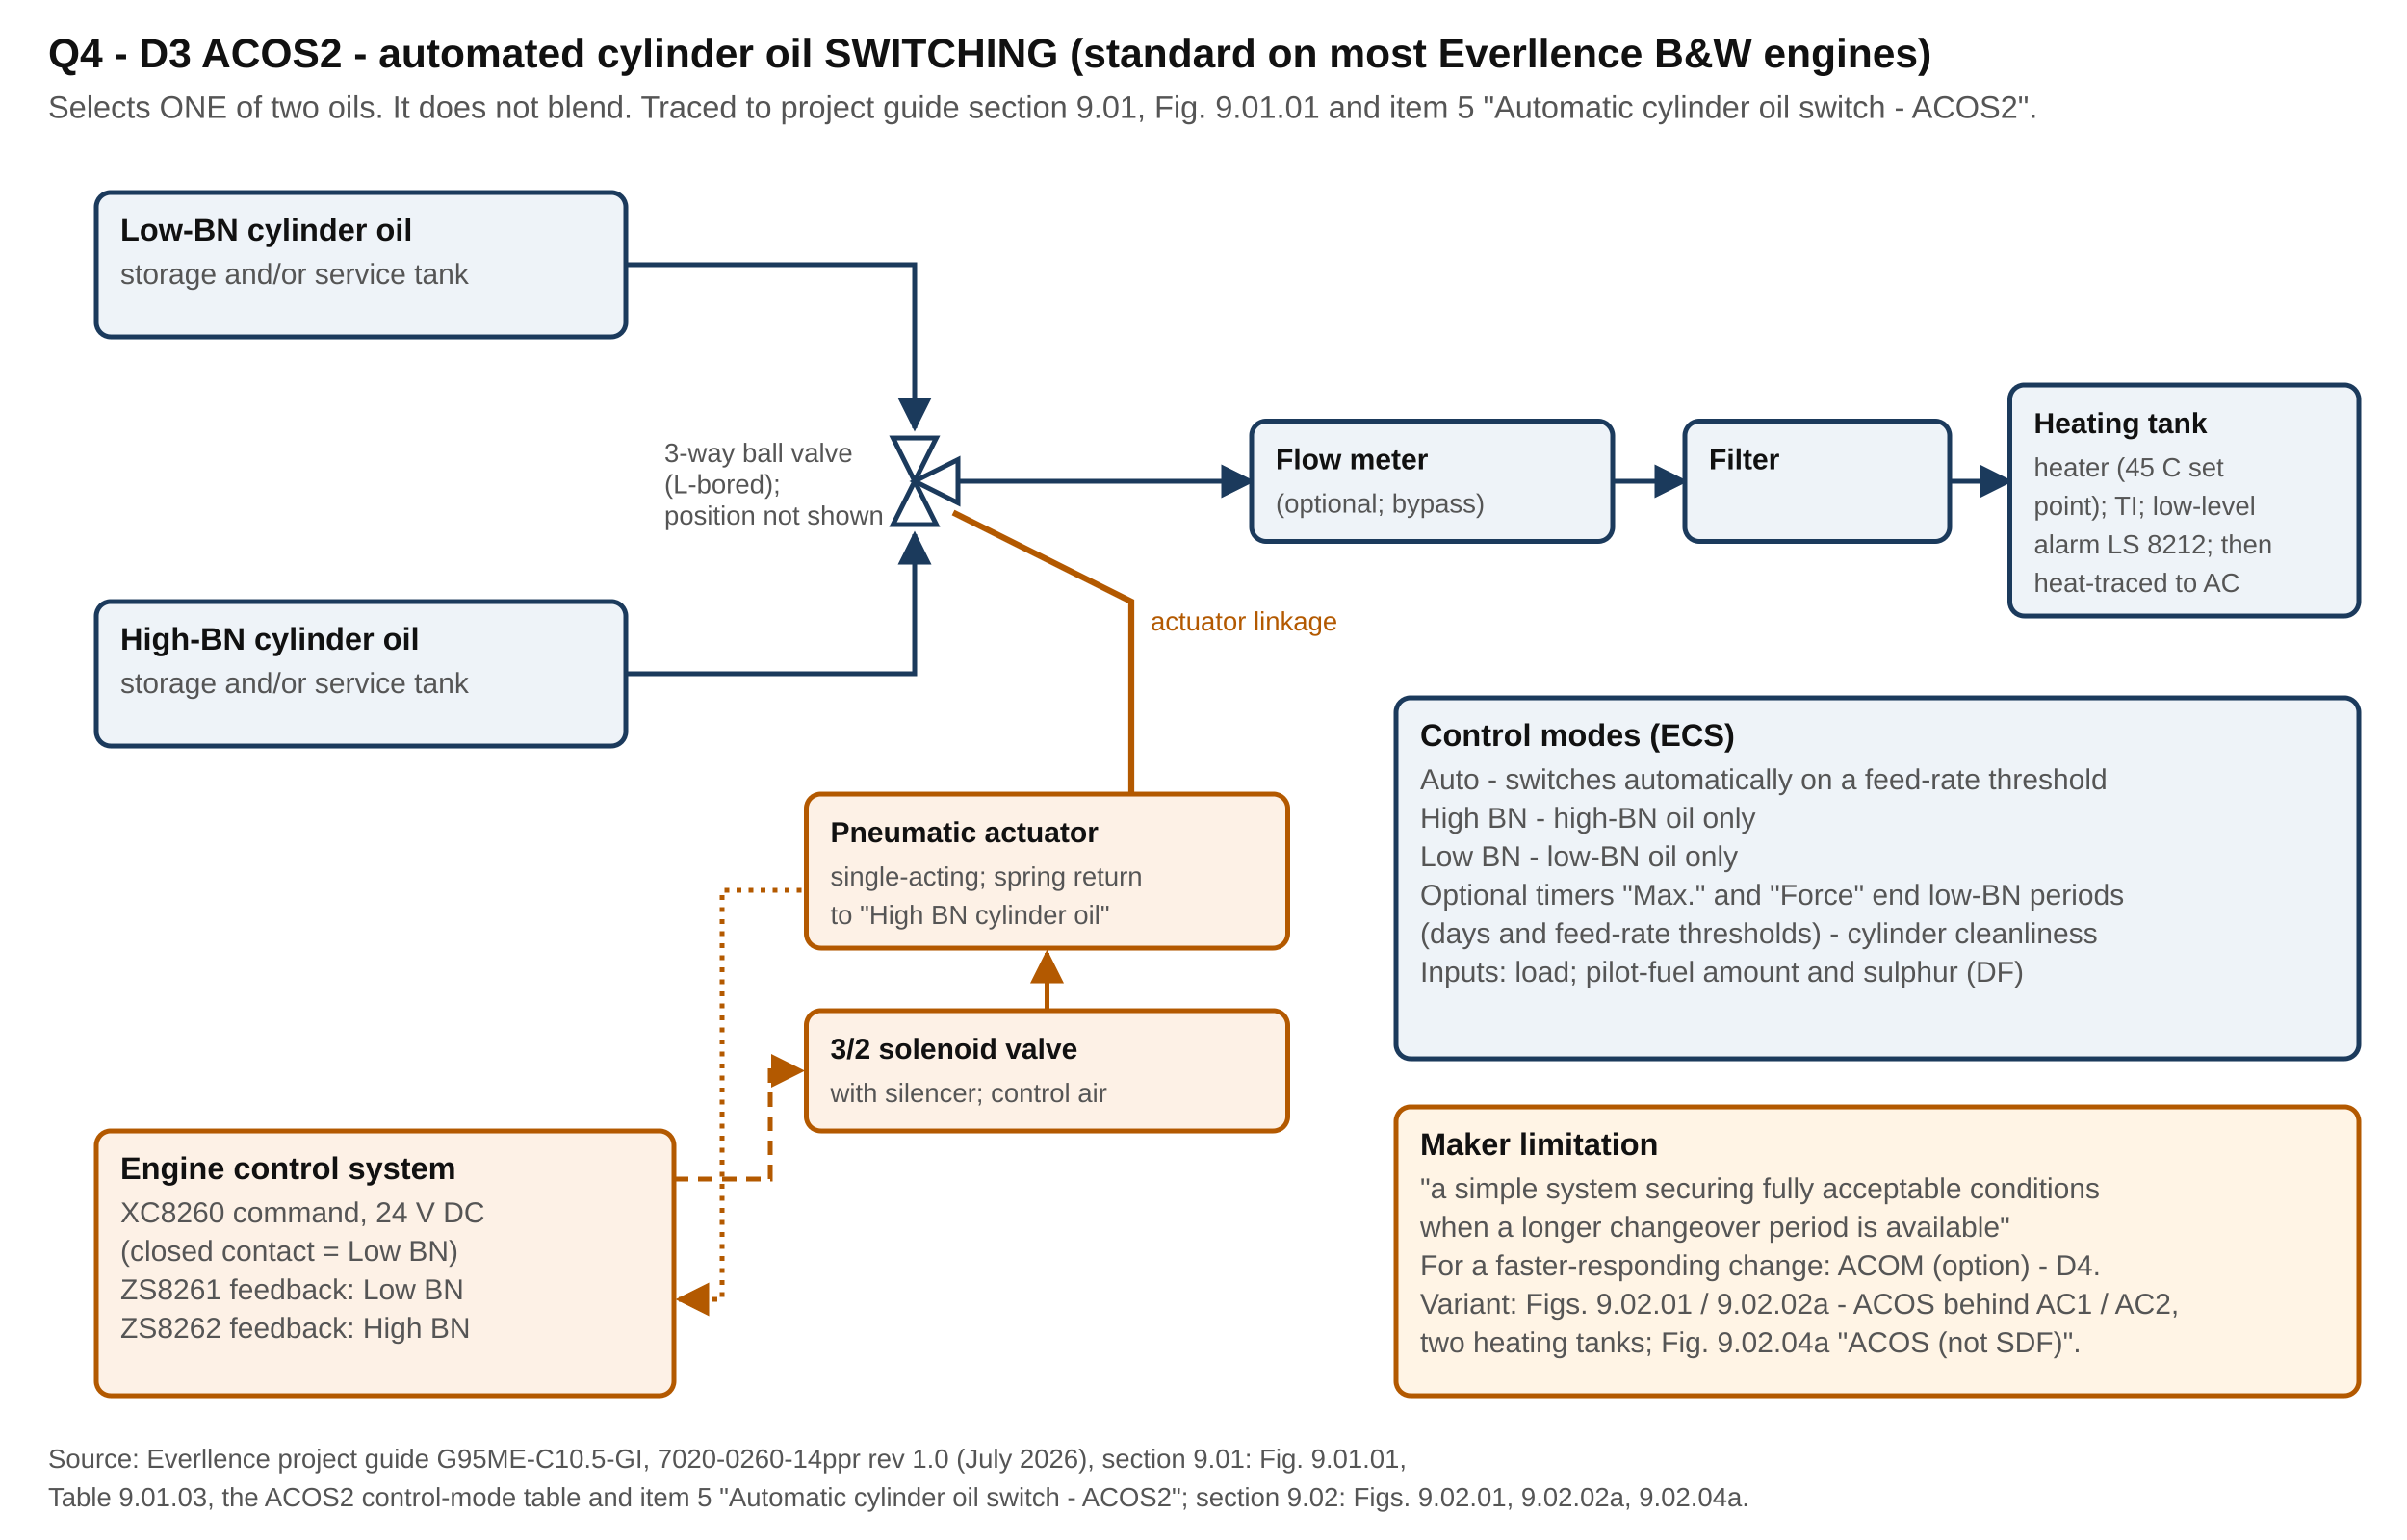
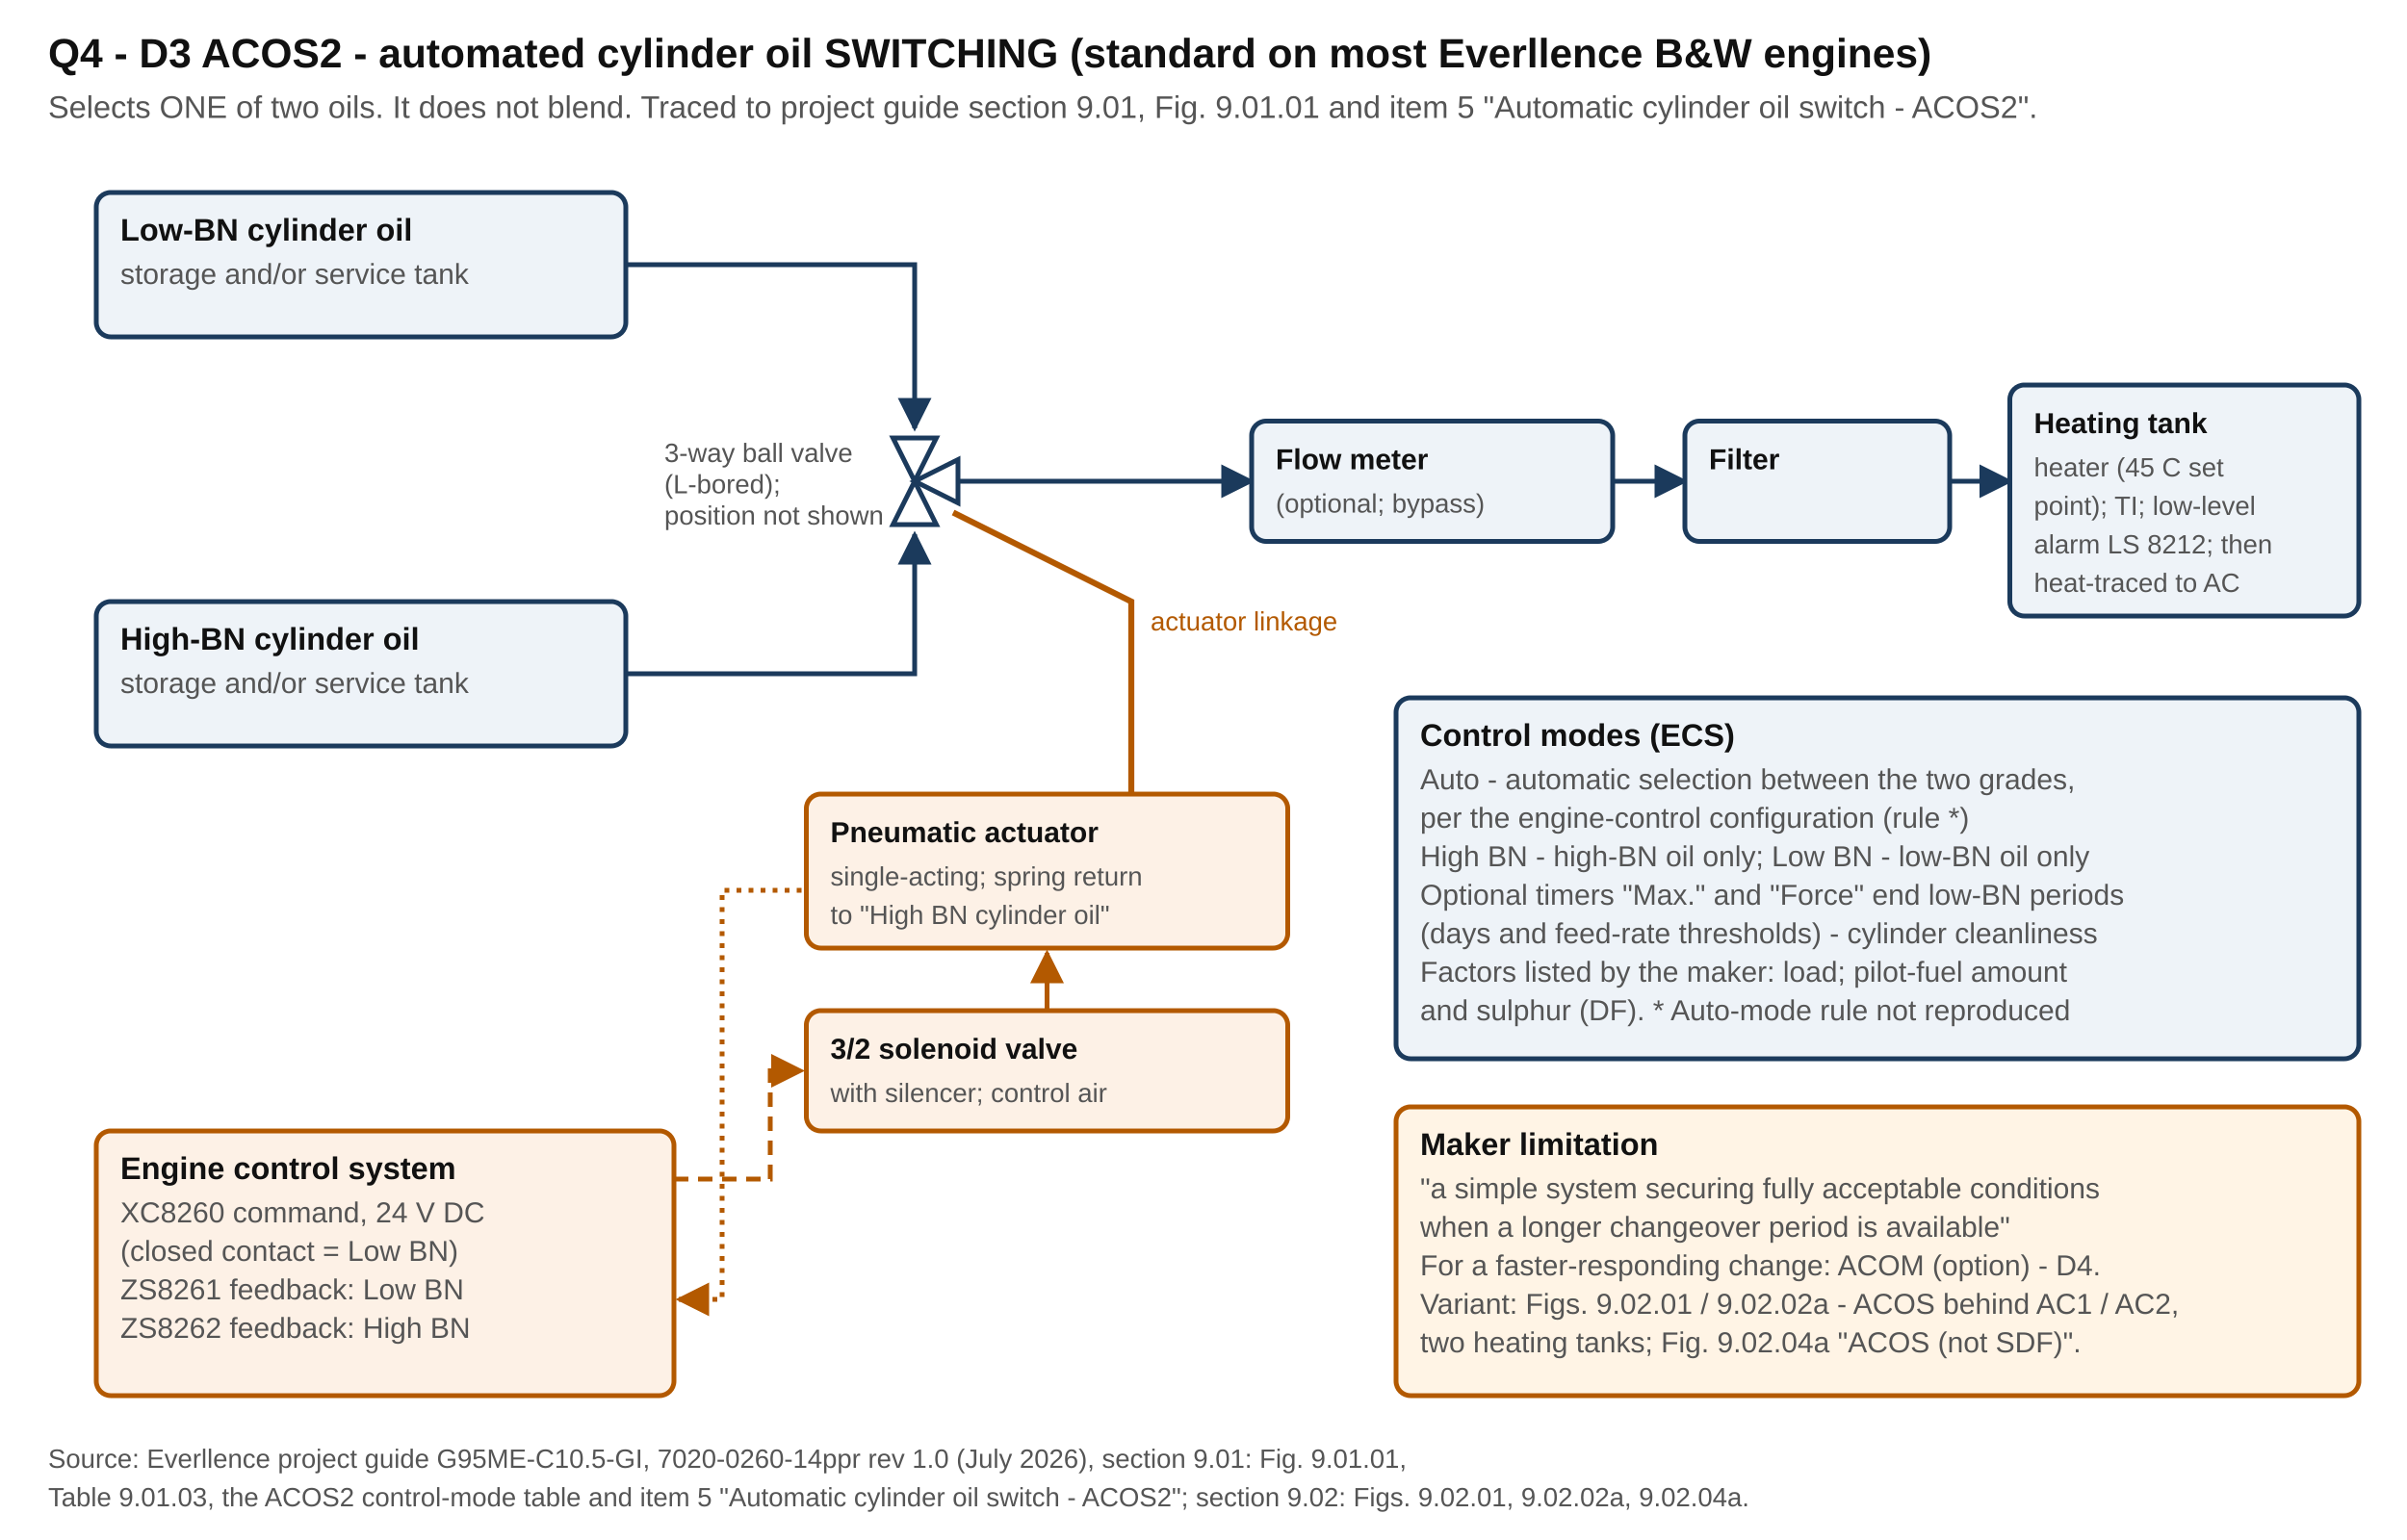
<svg xmlns="http://www.w3.org/2000/svg" viewBox="0 0 1000 640" font-family="Arial, Helvetica, sans-serif" font-size="13" role="img" aria-labelledby="t d">
  <defs>
    <marker id="a" viewBox="0 0 10 10" refX="9" refY="5" markerWidth="7" markerHeight="7" orient="auto-start-reverse">
      <path d="M0 0 L10 5 L0 10 z" fill="#1b3a5c" />
    </marker>
    <marker id="ac" viewBox="0 0 10 10" refX="9" refY="5" markerWidth="7" markerHeight="7" orient="auto-start-reverse">
      <path d="M0 0 L10 5 L0 10 z" fill="#b35900" />
    </marker>
    <marker id="ah" viewBox="0 0 10 10" refX="9" refY="5" markerWidth="7" markerHeight="7" orient="auto-start-reverse">
      <path d="M0 0 L10 5 L0 10 z" fill="#2e7d32" />
    </marker>
  </defs>
  <rect x="0" y="0" width="1000" height="640" fill="#ffffff" />
  <text x="20" y="28" font-size="17" font-weight="bold" fill="#111">Q4 - D3  ACOS2 - automated cylinder oil SWITCHING (standard on most Everllence B&amp;W engines)</text>
  <text x="20" y="49" fill="#555">Selects ONE of two oils. It does not blend. Traced to project guide section 9.01, Fig. 9.01.01 and item 5 "Automatic cylinder oil switch - ACOS2".</text>
  <rect x="40" y="80" width="220" height="60" rx="6" fill="#eef3f8" stroke="#1b3a5c" stroke-width="2" />
  <text x="50" y="100" font-weight="bold" fill="#111">Low-BN cylinder oil</text>
  <text x="50" y="118" font-size="12" fill="#555">storage and/or service tank</text>
  <rect x="40" y="250" width="220" height="60" rx="6" fill="#eef3f8" stroke="#1b3a5c" stroke-width="2" />
  <text x="50" y="270" font-weight="bold" fill="#111">High-BN cylinder oil</text>
  <text x="50" y="288" font-size="12" fill="#555">storage and/or service tank</text>
  <path d="M260 110 H380 V178" fill="none" stroke="#1b3a5c" stroke-width="2" marker-end="url(#a)" />
  <path d="M260 280 H380 V222" fill="none" stroke="#1b3a5c" stroke-width="2" marker-end="url(#a)" />
  <path d="M380 200 L389 182 L371 182 Z" fill="#fff" stroke="#1b3a5c" stroke-width="2" />
  <path d="M380 200 L371 218 L389 218 Z" fill="#fff" stroke="#1b3a5c" stroke-width="2" />
  <path d="M380 200 L398 209 L398 191 Z" fill="#fff" stroke="#1b3a5c" stroke-width="2" />
  <text x="276" y="192" font-size="11" fill="#555">3-way ball valve</text>
  <text x="276" y="205" font-size="11" fill="#555">(L-bored);</text>
  <text x="276" y="218" font-size="11" fill="#555">position not shown</text>
  <path d="M398 200 H520" fill="none" stroke="#1b3a5c" stroke-width="2" marker-end="url(#a)" />
  <rect x="335" y="330" width="200" height="64" rx="6" fill="#fdf1e6" stroke="#b35900" stroke-width="2" />
  <text x="345" y="350" font-size="12" font-weight="bold" fill="#111">Pneumatic actuator</text>
  <text x="345" y="368" font-size="11" fill="#555">single-acting; spring return</text>
  <text x="345" y="384" font-size="11" fill="#555">to "High BN cylinder oil"</text>
  <path d="M470 330 V250 L396 213" fill="none" stroke="#b35900" stroke-width="2.5" />
  <text x="478" y="262" font-size="11" fill="#b35900">actuator linkage</text>
  <rect x="335" y="420" width="200" height="50" rx="6" fill="#fdf1e6" stroke="#b35900" stroke-width="2" />
  <text x="345" y="440" font-size="12" font-weight="bold" fill="#111">3/2 solenoid valve</text>
  <text x="345" y="458" font-size="11" fill="#555">with silencer; control air</text>
  <path d="M435 420 V396" fill="none" stroke="#b35900" stroke-width="2" marker-end="url(#ac)" />
  <rect x="40" y="470" width="240" height="110" rx="6" fill="#fdf1e6" stroke="#b35900" stroke-width="2" />
  <text x="50" y="490" font-weight="bold" fill="#111">Engine control system</text>
  <text x="50" y="508" font-size="12" fill="#555">XC8260 command, 24 V DC</text>
  <text x="50" y="524" font-size="12" fill="#555">(closed contact = Low BN)</text>
  <text x="50" y="540" font-size="12" fill="#555">ZS8261 feedback: Low BN</text>
  <text x="50" y="556" font-size="12" fill="#555">ZS8262 feedback: High BN</text>
  <path d="M280 490 H320 V445 H333" fill="none" stroke="#b35900" stroke-width="2" stroke-dasharray="6 4" marker-end="url(#ac)" />
  <path d="M333 370 H300 V540 H282" fill="none" stroke="#b35900" stroke-width="2" stroke-dasharray="2 3" marker-end="url(#ac)" />
  <rect x="520" y="175" width="150" height="50" rx="6" fill="#eef3f8" stroke="#1b3a5c" stroke-width="2" />
  <text x="530" y="195" font-size="12" font-weight="bold" fill="#111">Flow meter</text>
  <text x="530" y="213" font-size="11" fill="#555">(optional; bypass)</text>
  <path d="M670 200 H700" fill="none" stroke="#1b3a5c" stroke-width="2" marker-end="url(#a)" />
  <rect x="700" y="175" width="110" height="50" rx="6" fill="#eef3f8" stroke="#1b3a5c" stroke-width="2" />
  <text x="710" y="195" font-size="12" font-weight="bold" fill="#111">Filter</text>
  <path d="M810 200 H835" fill="none" stroke="#1b3a5c" stroke-width="2" marker-end="url(#a)" />
  <rect x="835" y="160" width="145" height="96" rx="6" fill="#eef3f8" stroke="#1b3a5c" stroke-width="2" />
  <text x="845" y="180" font-size="12" font-weight="bold" fill="#111">Heating tank</text>
  <text x="845" y="198" font-size="11" fill="#555">heater (45 C set</text>
  <text x="845" y="214" font-size="11" fill="#555">point); TI; low-level</text>
  <text x="845" y="230" font-size="11" fill="#555">alarm LS 8212; then</text>
  <text x="845" y="246" font-size="11" fill="#555">heat-traced to AC</text>
  <rect x="580" y="290" width="400" height="150" rx="6" fill="#eef3f8" stroke="#1b3a5c" stroke-width="2" />
  <text x="590" y="310" font-weight="bold" fill="#111">Control modes (ECS)</text>
-   <text x="590" y="328" font-size="12" fill="#555">Auto - switches automatically on a feed-rate threshold</text>
-   <text x="590" y="344" font-size="12" fill="#555">High BN - high-BN oil only</text>
-   <text x="590" y="360" font-size="12" fill="#555">Low BN - low-BN oil only</text>
+   <text x="590" y="328" font-size="12" fill="#555">Auto - automatic selection between the two grades,</text>
+   <text x="590" y="344" font-size="12" fill="#555">  per the engine-control configuration (rule *)</text>
+   <text x="590" y="360" font-size="12" fill="#555">High BN - high-BN oil only;  Low BN - low-BN oil only</text>
  <text x="590" y="376" font-size="12" fill="#555">Optional timers "Max." and "Force" end low-BN periods</text>
  <text x="590" y="392" font-size="12" fill="#555">(days and feed-rate thresholds) - cylinder cleanliness</text>
-   <text x="590" y="408" font-size="12" fill="#555">Inputs: load; pilot-fuel amount and sulphur (DF)</text>
+   <text x="590" y="408" font-size="12" fill="#555">Factors listed by the maker: load; pilot-fuel amount</text>
+   <text x="590" y="424" font-size="12" fill="#555">  and sulphur (DF).  * Auto-mode rule not reproduced</text>
  <rect x="580" y="460" width="400" height="120" rx="6" fill="#fff4e5" stroke="#b35900" stroke-width="2" />
  <text x="590" y="480" font-weight="bold" fill="#111">Maker limitation</text>
  <text x="590" y="498" font-size="12" fill="#555">"a simple system securing fully acceptable conditions</text>
  <text x="590" y="514" font-size="12" fill="#555">when a longer changeover period is available"</text>
  <text x="590" y="530" font-size="12" fill="#555">For a faster-responding change: ACOM (option) - D4.</text>
  <text x="590" y="546" font-size="12" fill="#555">Variant: Figs. 9.02.01 / 9.02.02a - ACOS behind AC1 / AC2,</text>
  <text x="590" y="562" font-size="12" fill="#555">two heating tanks; Fig. 9.02.04a "ACOS (not SDF)".</text>
  <text x="20" y="610" font-size="11" fill="#555">Source: Everllence project guide G95ME-C10.5-GI, 7020-0260-14ppr rev 1.0 (July 2026), section 9.01: Fig. 9.01.01,</text>
  <text x="20" y="626" font-size="11" fill="#555">Table 9.01.03, the ACOS2 control-mode table and item 5 "Automatic cylinder oil switch - ACOS2"; section 9.02: Figs. 9.02.01, 9.02.02a, 9.02.04a.</text>
</svg>
